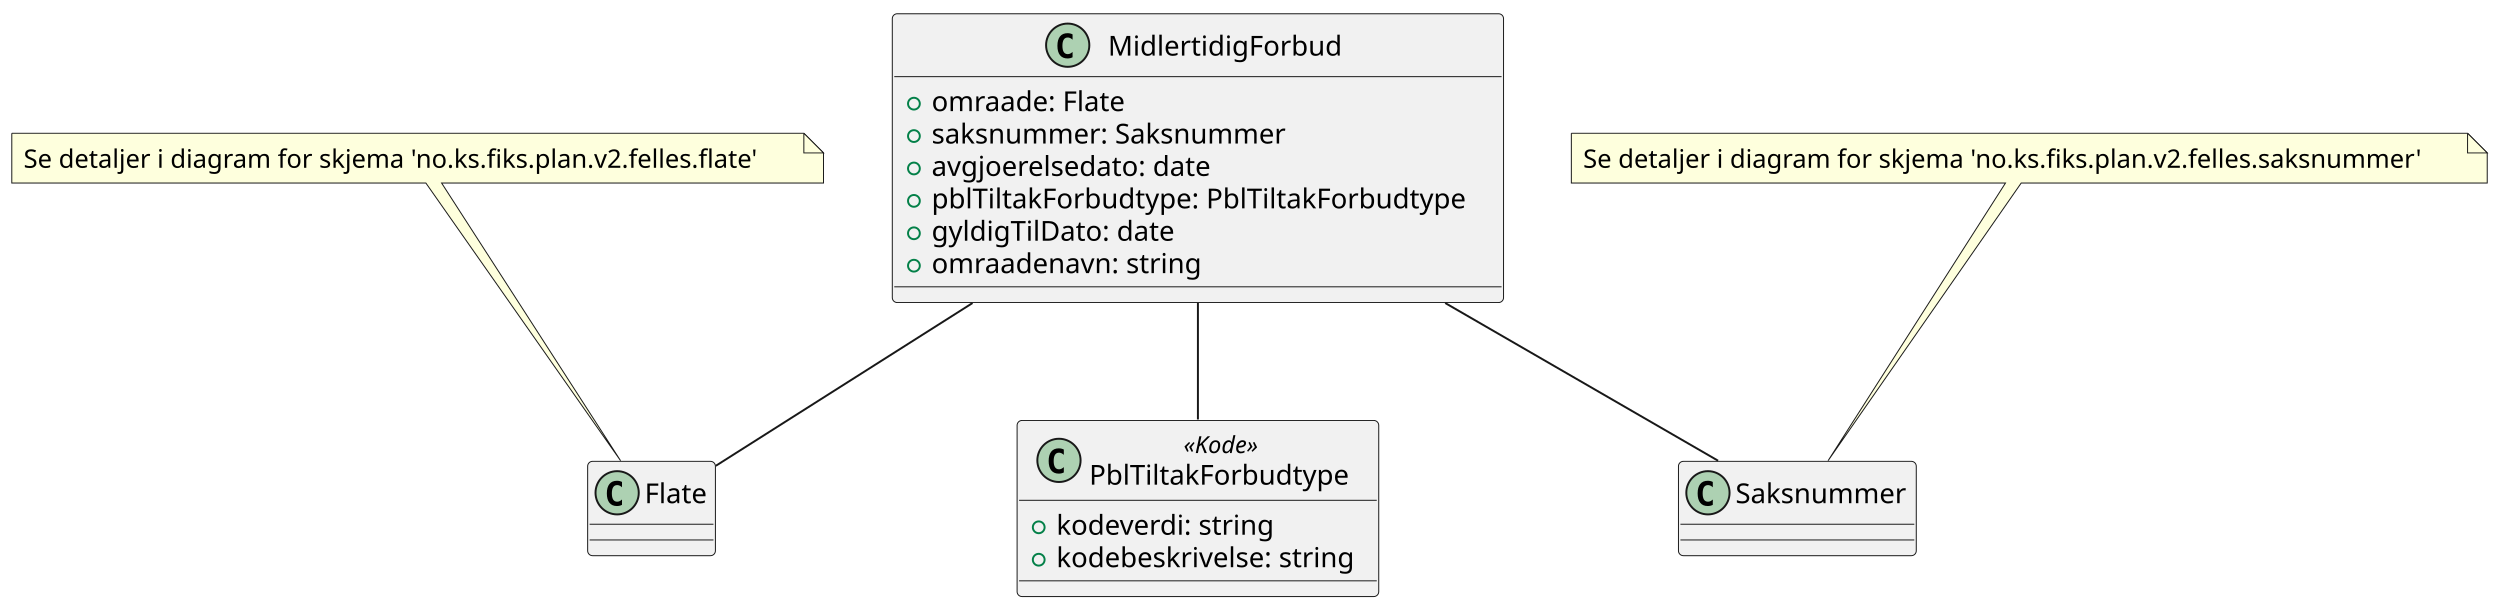
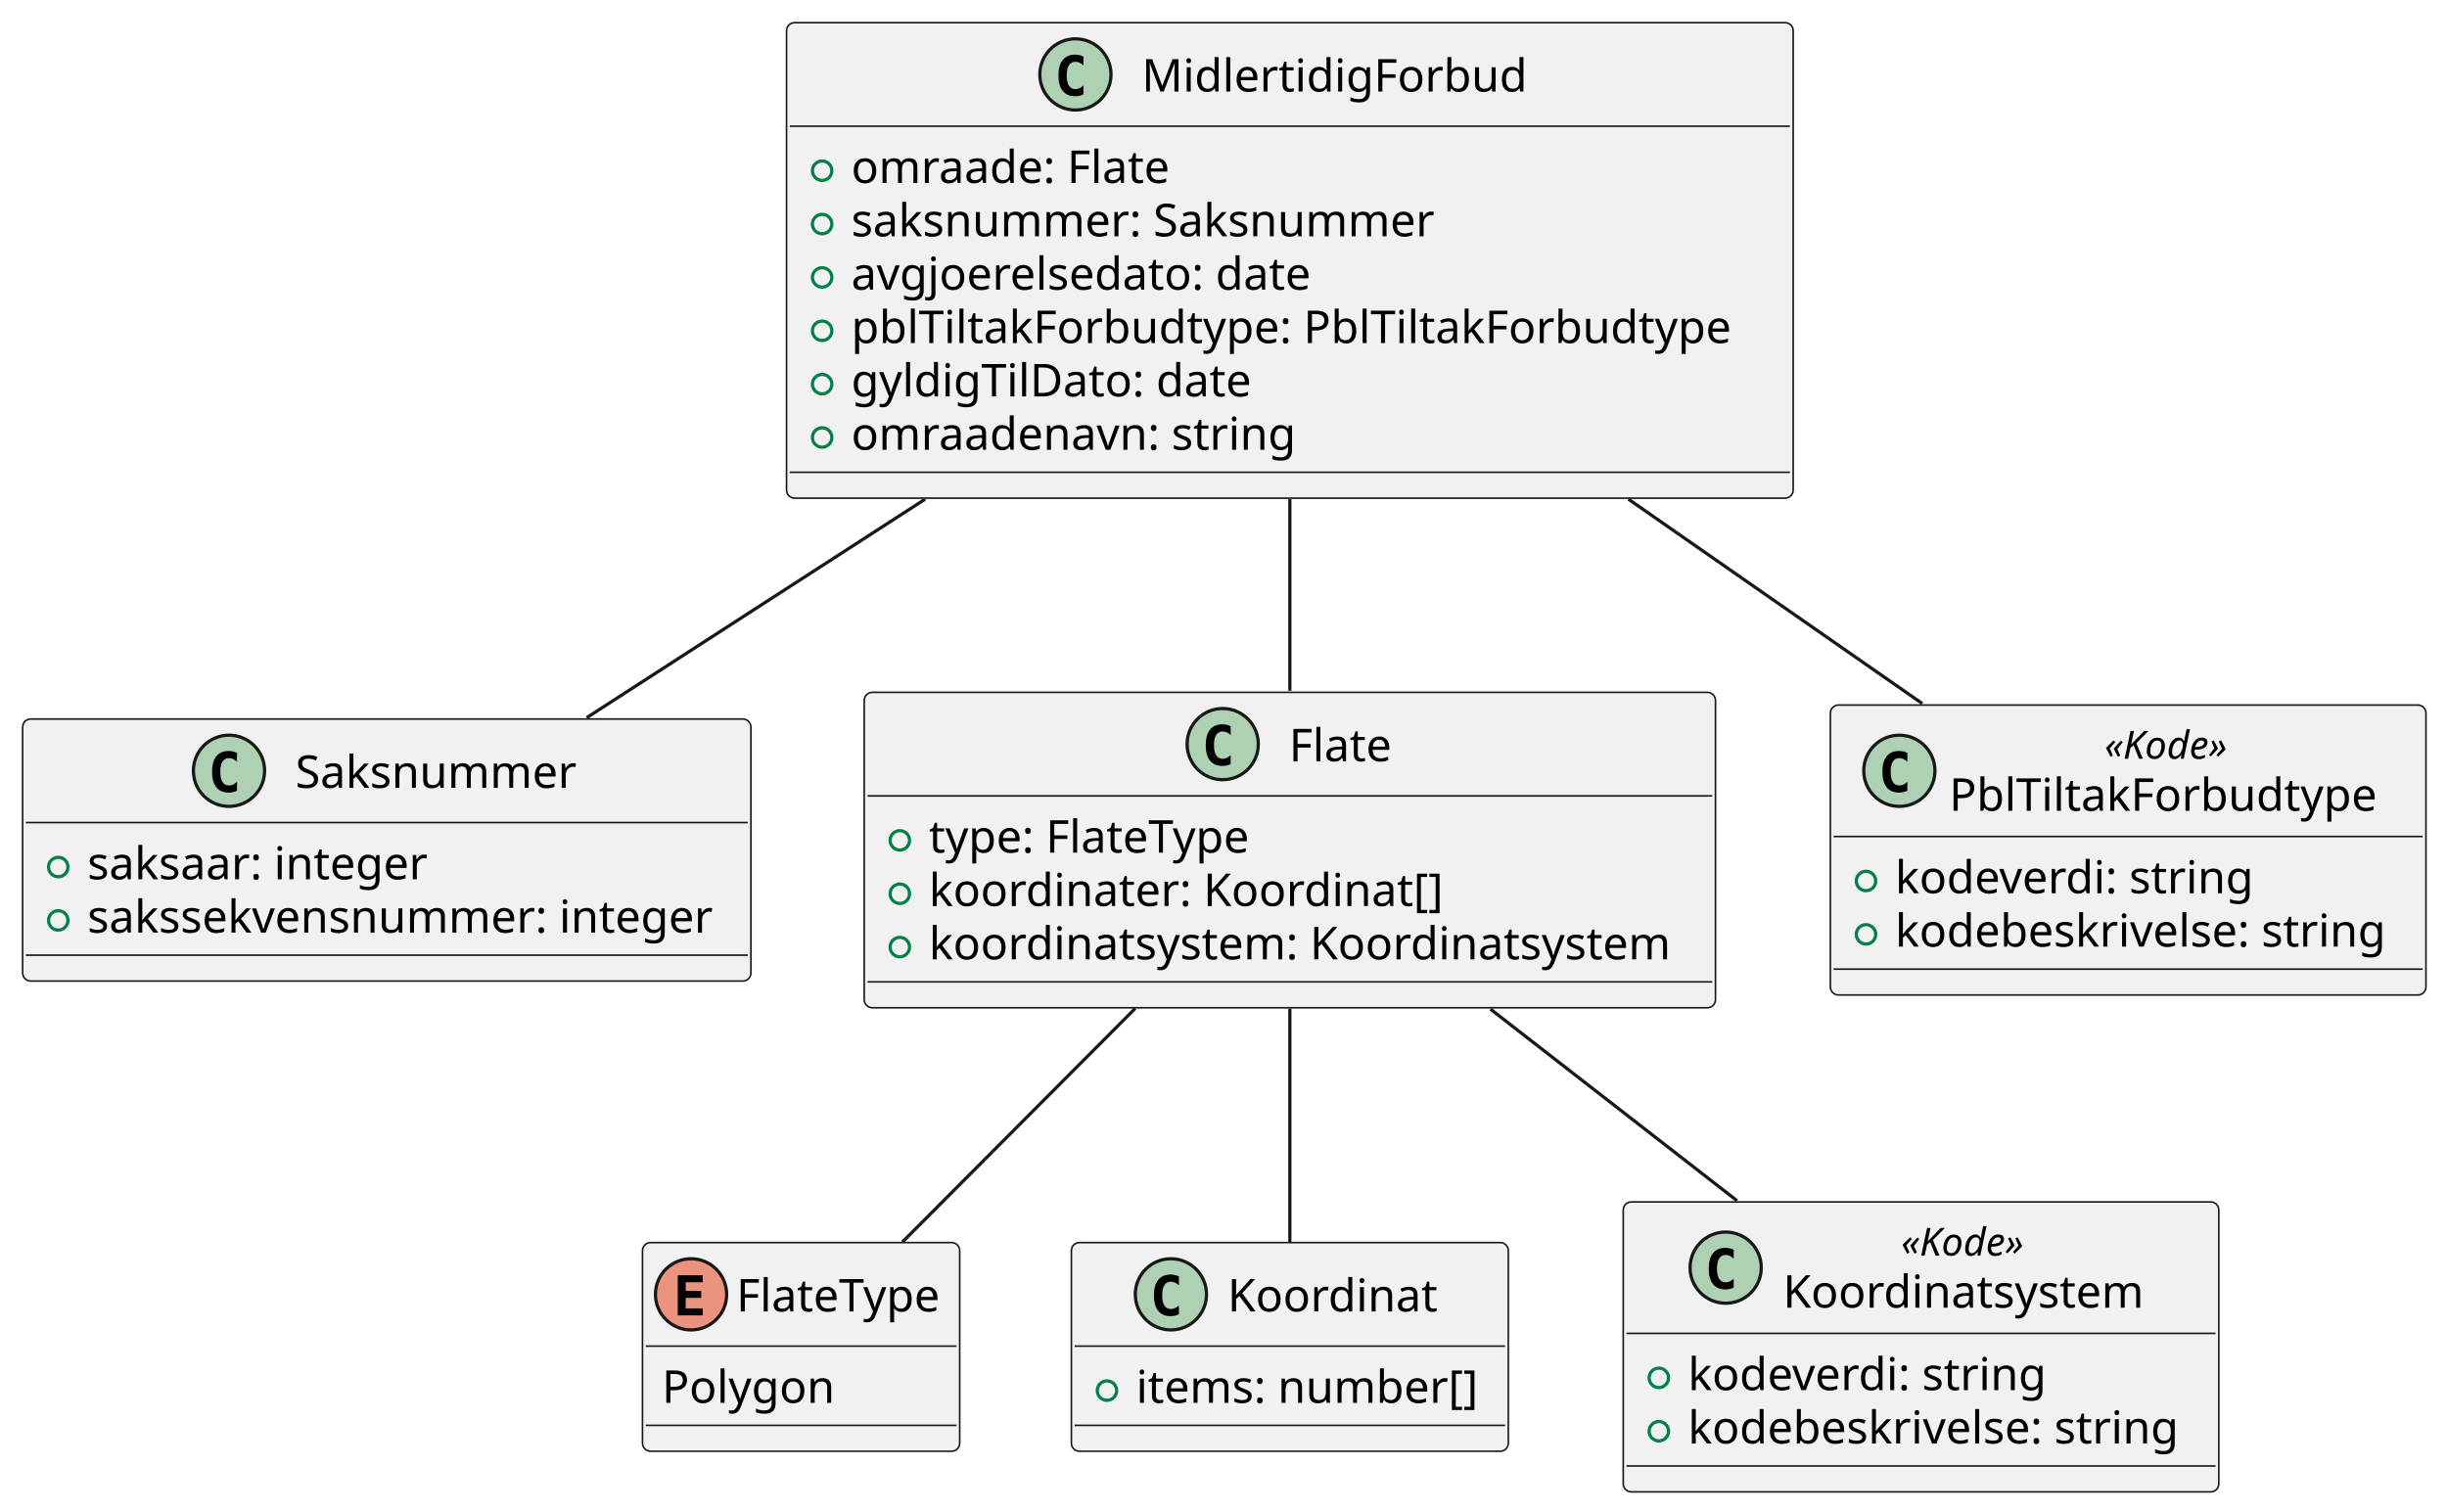
- <svg xmlns="http://www.w3.org/2000/svg" contentStyleType="text/css" height="310px" preserveAspectRatio="none" style="width:1272px;height:310px;background:#FFFFFF;" version="1.1" viewBox="0 0 1272 310" width="1272px" zoomAndPan="magnify">
+ <svg xmlns="http://www.w3.org/2000/svg" contentStyleType="text/css" height="467px" preserveAspectRatio="none" style="width:756px;height:467px;background:#FFFFFF;" version="1.1" viewBox="0 0 756 467" width="756px" zoomAndPan="magnify">
  <defs />
  <g>
-     <g id="elem_MidlertidigForbud">
-       <rect codeLine="1" fill="#F1F1F1" height="146.93" id="MidlertidigForbud" rx="2.5" ry="2.5" style="stroke:#181818;stroke-width:0.5;" width="311" x="454" y="7" />
-       <ellipse cx="543.25" cy="23" fill="#ADD1B2" rx="11" ry="11" style="stroke:#181818;stroke-width:1.0;" />
-       <path d="M545.723,29.143 Q545.142,29.442 544.503,29.591 Q543.864,29.741 543.158,29.741 Q540.651,29.741 539.332,28.089 Q538.012,26.437 538.012,23.316 Q538.012,20.186 539.332,18.535 Q540.651,16.883 543.158,16.883 Q543.864,16.883 544.511,17.032 Q545.159,17.182 545.723,17.48 L545.723,20.203 Q545.092,19.622 544.499,19.352 Q543.905,19.082 543.274,19.082 Q541.93,19.082 541.245,20.149 Q540.56,21.216 540.56,23.316 Q540.56,25.408 541.245,26.474 Q541.93,27.541 543.274,27.541 Q543.905,27.541 544.499,27.271 Q545.092,27.002 545.723,26.42 Z " fill="#000000" />
-       <text fill="#000000" font-family="sans-serif" font-size="14" lengthAdjust="spacing" textLength="124" x="563.75" y="28.291">MidlertidigForbud</text>
-       <line style="stroke:#181818;stroke-width:0.5;" x1="455" x2="764" y1="39" y2="39" />
-       <ellipse cx="465" cy="52.744" fill="none" rx="3" ry="3" style="stroke:#038048;stroke-width:1.0;" />
-       <text fill="#000000" font-family="sans-serif" font-size="14" lengthAdjust="spacing" textLength="102" x="474" y="56.535">omraade: Flate</text>
-       <ellipse cx="465" cy="69.232" fill="none" rx="3" ry="3" style="stroke:#038048;stroke-width:1.0;" />
-       <text fill="#000000" font-family="sans-serif" font-size="14" lengthAdjust="spacing" textLength="185" x="474" y="73.023">saksnummer: Saksnummer</text>
-       <ellipse cx="465" cy="85.721" fill="none" rx="3" ry="3" style="stroke:#038048;stroke-width:1.0;" />
-       <text fill="#000000" font-family="sans-serif" font-size="14" lengthAdjust="spacing" textLength="147" x="474" y="89.512">avgjoerelsedato: date</text>
-       <ellipse cx="465" cy="102.209" fill="none" rx="3" ry="3" style="stroke:#038048;stroke-width:1.0;" />
-       <text fill="#000000" font-family="sans-serif" font-size="14" lengthAdjust="spacing" textLength="285" x="474" y="106">pblTiltakForbudtype: PblTiltakForbudtype</text>
-       <ellipse cx="465" cy="118.697" fill="none" rx="3" ry="3" style="stroke:#038048;stroke-width:1.0;" />
-       <text fill="#000000" font-family="sans-serif" font-size="14" lengthAdjust="spacing" textLength="129" x="474" y="122.488">gyldigTilDato: date</text>
-       <ellipse cx="465" cy="135.185" fill="none" rx="3" ry="3" style="stroke:#038048;stroke-width:1.0;" />
-       <text fill="#000000" font-family="sans-serif" font-size="14" lengthAdjust="spacing" textLength="142" x="474" y="138.977">omraadenavn: string</text>
-       <line style="stroke:#181818;stroke-width:0.5;" x1="455" x2="764" y1="145.93" y2="145.93" />
+     <g id="elem_Saksnummer">
+       <rect codeLine="2" fill="#F1F1F1" height="80.977" id="Saksnummer" rx="2.5" ry="2.5" style="stroke:#181818;stroke-width:0.5;" width="225" x="7" y="222.17" />
+       <ellipse cx="70.75" cy="238.17" fill="#ADD1B2" rx="11" ry="11" style="stroke:#181818;stroke-width:1.0;" />
+       <path d="M73.223,244.313 Q72.642,244.612 72.003,244.761 Q71.364,244.911 70.658,244.911 Q68.151,244.911 66.832,243.259 Q65.512,241.607 65.512,238.486 Q65.512,235.357 66.832,233.705 Q68.151,232.053 70.658,232.053 Q71.364,232.053 72.011,232.202 Q72.659,232.352 73.223,232.65 L73.223,235.373 Q72.592,234.792 71.999,234.522 Q71.405,234.252 70.774,234.252 Q69.43,234.252 68.745,235.319 Q68.06,236.386 68.06,238.486 Q68.06,240.578 68.745,241.644 Q69.43,242.711 70.774,242.711 Q71.405,242.711 71.999,242.441 Q72.592,242.172 73.223,241.59 Z " fill="#000000" />
+       <text fill="#000000" font-family="sans-serif" font-size="14" lengthAdjust="spacing" textLength="89" x="91.25" y="243.461">Saksnummer</text>
+       <line style="stroke:#181818;stroke-width:0.5;" x1="8" x2="231" y1="254.17" y2="254.17" />
+       <ellipse cx="18" cy="267.914" fill="none" rx="3" ry="3" style="stroke:#038048;stroke-width:1.0;" />
+       <text fill="#000000" font-family="sans-serif" font-size="14" lengthAdjust="spacing" textLength="109" x="27" y="271.705">saksaar: integer</text>
+       <ellipse cx="18" cy="284.402" fill="none" rx="3" ry="3" style="stroke:#038048;stroke-width:1.0;" />
+       <text fill="#000000" font-family="sans-serif" font-size="14" lengthAdjust="spacing" textLength="199" x="27" y="288.193">sakssekvensnummer: integer</text>
+       <line style="stroke:#181818;stroke-width:0.5;" x1="8" x2="231" y1="295.147" y2="295.147" />
    </g>
    <g id="elem_Flate">
-       <rect fill="#F1F1F1" height="48" id="Flate" rx="2.5" ry="2.5" style="stroke:#181818;stroke-width:0.5;" width="65" x="299" y="234.73" />
-       <ellipse cx="314" cy="250.73" fill="#ADD1B2" rx="11" ry="11" style="stroke:#181818;stroke-width:1.0;" />
-       <path d="M316.473,256.873 Q315.892,257.172 315.253,257.321 Q314.614,257.471 313.908,257.471 Q311.401,257.471 310.082,255.819 Q308.762,254.167 308.762,251.046 Q308.762,247.917 310.082,246.265 Q311.401,244.613 313.908,244.613 Q314.614,244.613 315.261,244.762 Q315.909,244.912 316.473,245.21 L316.473,247.933 Q315.842,247.352 315.249,247.082 Q314.655,246.812 314.024,246.812 Q312.68,246.812 311.995,247.879 Q311.31,248.946 311.31,251.046 Q311.31,253.138 311.995,254.204 Q312.68,255.271 314.024,255.271 Q314.655,255.271 315.249,255.001 Q315.842,254.732 316.473,254.15 Z " fill="#000000" />
-       <text fill="#000000" font-family="sans-serif" font-size="14" lengthAdjust="spacing" textLength="33" x="328" y="256.021">Flate</text>
-       <line style="stroke:#181818;stroke-width:0.5;" x1="300" x2="363" y1="266.73" y2="266.73" />
-       <line style="stroke:#181818;stroke-width:0.5;" x1="300" x2="363" y1="274.73" y2="274.73" />
+       <rect codeLine="1" fill="#F1F1F1" height="97.465" id="Flate" rx="2.5" ry="2.5" style="stroke:#181818;stroke-width:0.5;" width="263" x="267" y="213.93" />
+       <ellipse cx="377.75" cy="229.93" fill="#ADD1B2" rx="11" ry="11" style="stroke:#181818;stroke-width:1.0;" />
+       <path d="M380.223,236.073 Q379.642,236.372 379.003,236.521 Q378.364,236.671 377.658,236.671 Q375.151,236.671 373.832,235.019 Q372.512,233.367 372.512,230.246 Q372.512,227.117 373.832,225.465 Q375.151,223.813 377.658,223.813 Q378.364,223.813 379.011,223.962 Q379.659,224.112 380.223,224.411 L380.223,227.133 Q379.592,226.552 378.999,226.282 Q378.405,226.012 377.774,226.012 Q376.43,226.012 375.745,227.079 Q375.06,228.146 375.06,230.246 Q375.06,232.338 375.745,233.404 Q376.43,234.471 377.774,234.471 Q378.405,234.471 378.999,234.201 Q379.592,233.931 380.223,233.35 Z " fill="#000000" />
+       <text fill="#000000" font-family="sans-serif" font-size="14" lengthAdjust="spacing" textLength="33" x="398.25" y="235.221">Flate</text>
+       <line style="stroke:#181818;stroke-width:0.5;" x1="268" x2="529" y1="245.93" y2="245.93" />
+       <ellipse cx="278" cy="259.674" fill="none" rx="3" ry="3" style="stroke:#038048;stroke-width:1.0;" />
+       <text fill="#000000" font-family="sans-serif" font-size="14" lengthAdjust="spacing" textLength="103" x="287" y="263.465">type: FlateType</text>
+       <ellipse cx="278" cy="276.162" fill="none" rx="3" ry="3" style="stroke:#038048;stroke-width:1.0;" />
+       <text fill="#000000" font-family="sans-serif" font-size="14" lengthAdjust="spacing" textLength="167" x="287" y="279.953">koordinater: Koordinat[]</text>
+       <ellipse cx="278" cy="292.651" fill="none" rx="3" ry="3" style="stroke:#038048;stroke-width:1.0;" />
+       <text fill="#000000" font-family="sans-serif" font-size="14" lengthAdjust="spacing" textLength="237" x="287" y="296.442">koordinatsystem: Koordinatsystem</text>
+       <line style="stroke:#181818;stroke-width:0.5;" x1="268" x2="529" y1="303.395" y2="303.395" />
    </g>
-     <g id="elem_Saksnummer">
-       <rect fill="#F1F1F1" height="48" id="Saksnummer" rx="2.5" ry="2.5" style="stroke:#181818;stroke-width:0.5;" width="121" x="854" y="234.73" />
-       <ellipse cx="869" cy="250.73" fill="#ADD1B2" rx="11" ry="11" style="stroke:#181818;stroke-width:1.0;" />
-       <path d="M871.473,256.873 Q870.892,257.172 870.253,257.321 Q869.614,257.471 868.908,257.471 Q866.401,257.471 865.082,255.819 Q863.762,254.167 863.762,251.046 Q863.762,247.917 865.082,246.265 Q866.401,244.613 868.908,244.613 Q869.614,244.613 870.261,244.762 Q870.909,244.912 871.473,245.21 L871.473,247.933 Q870.842,247.352 870.249,247.082 Q869.655,246.812 869.024,246.812 Q867.68,246.812 866.995,247.879 Q866.31,248.946 866.31,251.046 Q866.31,253.138 866.995,254.204 Q867.68,255.271 869.024,255.271 Q869.655,255.271 870.249,255.001 Q870.842,254.732 871.473,254.15 Z " fill="#000000" />
-       <text fill="#000000" font-family="sans-serif" font-size="14" lengthAdjust="spacing" textLength="89" x="883" y="256.021">Saksnummer</text>
-       <line style="stroke:#181818;stroke-width:0.5;" x1="855" x2="974" y1="266.73" y2="266.73" />
-       <line style="stroke:#181818;stroke-width:0.5;" x1="855" x2="974" y1="274.73" y2="274.73" />
+     <g id="elem_FlateType">
+       <rect codeLine="11" fill="#F1F1F1" height="64.488" id="FlateType" rx="2.5" ry="2.5" style="stroke:#181818;stroke-width:0.5;" width="98" x="198.5" y="383.95" />
+       <ellipse cx="213.5" cy="399.95" fill="#EB937F" rx="11" ry="11" style="stroke:#181818;stroke-width:1.0;" />
+       <path d="M217.114,406.45 L209.394,406.45 L209.394,394.057 L217.114,394.057 L217.114,396.215 L211.843,396.215 L211.843,398.888 L216.616,398.888 L216.616,401.046 L211.843,401.046 L211.843,404.292 L217.114,404.292 Z " fill="#000000" />
+       <text fill="#000000" font-family="sans-serif" font-size="14" lengthAdjust="spacing" textLength="66" x="227.5" y="405.241">FlateType</text>
+       <line style="stroke:#181818;stroke-width:0.5;" x1="199.5" x2="295.5" y1="415.95" y2="415.95" />
+       <text fill="#000000" font-family="sans-serif" font-size="14" lengthAdjust="spacing" textLength="55" x="204.5" y="433.485">Polygon</text>
+       <line style="stroke:#181818;stroke-width:0.5;" x1="199.5" x2="295.5" y1="440.438" y2="440.438" />
+     </g>
+     <g id="elem_Koordinat">
+       <rect codeLine="15" fill="#F1F1F1" height="64.488" id="Koordinat" rx="2.5" ry="2.5" style="stroke:#181818;stroke-width:0.5;" width="135" x="331" y="383.95" />
+       <ellipse cx="361.75" cy="399.95" fill="#ADD1B2" rx="11" ry="11" style="stroke:#181818;stroke-width:1.0;" />
+       <path d="M364.223,406.093 Q363.642,406.392 363.003,406.541 Q362.364,406.691 361.658,406.691 Q359.151,406.691 357.832,405.039 Q356.512,403.387 356.512,400.266 Q356.512,397.137 357.832,395.485 Q359.151,393.833 361.658,393.833 Q362.364,393.833 363.011,393.982 Q363.659,394.132 364.223,394.43 L364.223,397.153 Q363.592,396.572 362.999,396.302 Q362.405,396.033 361.774,396.033 Q360.43,396.033 359.745,397.099 Q359.06,398.166 359.06,400.266 Q359.06,402.358 359.745,403.424 Q360.43,404.491 361.774,404.491 Q362.405,404.491 362.999,404.221 Q363.592,403.952 364.223,403.37 Z " fill="#000000" />
+       <text fill="#000000" font-family="sans-serif" font-size="14" lengthAdjust="spacing" textLength="68" x="379.25" y="405.241">Koordinat</text>
+       <line style="stroke:#181818;stroke-width:0.5;" x1="332" x2="465" y1="415.95" y2="415.95" />
+       <ellipse cx="342" cy="429.694" fill="none" rx="3" ry="3" style="stroke:#038048;stroke-width:1.0;" />
+       <text fill="#000000" font-family="sans-serif" font-size="14" lengthAdjust="spacing" textLength="109" x="351" y="433.485">items: number[]</text>
+       <line style="stroke:#181818;stroke-width:0.5;" x1="332" x2="465" y1="440.438" y2="440.438" />
+     </g>
+     <g id="elem_Koordinatsystem">
+       <rect codeLine="19" fill="#F1F1F1" height="89.598" id="Koordinatsystem" rx="2.5" ry="2.5" style="stroke:#181818;stroke-width:0.5;" width="184" x="501.5" y="371.39" />
+       <ellipse cx="533.15" cy="391.7" fill="#ADD1B2" rx="11" ry="11" style="stroke:#181818;stroke-width:1.0;" />
+       <path d="M535.623,397.844 Q535.042,398.142 534.403,398.292 Q533.764,398.441 533.058,398.441 Q530.551,398.441 529.231,396.789 Q527.912,395.138 527.912,392.017 Q527.912,388.887 529.231,387.235 Q530.551,385.583 533.058,385.583 Q533.764,385.583 534.411,385.733 Q535.059,385.882 535.623,386.181 L535.623,388.904 Q534.992,388.323 534.399,388.053 Q533.805,387.783 533.174,387.783 Q531.83,387.783 531.145,388.85 Q530.46,389.916 530.46,392.017 Q530.46,394.108 531.145,395.175 Q531.83,396.242 533.174,396.242 Q533.805,396.242 534.399,395.972 Q534.992,395.702 535.623,395.121 Z " fill="#000000" />
+       <text fill="#000000" font-family="sans-serif" font-size="12" font-style="italic" lengthAdjust="spacing" textLength="42" x="587.35" y="387.992">«Kode»</text>
+       <text fill="#000000" font-family="sans-serif" font-size="14" lengthAdjust="spacing" textLength="115" x="550.85" y="404.058">Koordinatsystem</text>
+       <line style="stroke:#181818;stroke-width:0.5;" x1="502.5" x2="684.5" y1="412.011" y2="412.011" />
+       <ellipse cx="512.5" cy="425.755" fill="none" rx="3" ry="3" style="stroke:#038048;stroke-width:1.0;" />
+       <text fill="#000000" font-family="sans-serif" font-size="14" lengthAdjust="spacing" textLength="116" x="521.5" y="429.546">kodeverdi: string</text>
+       <ellipse cx="512.5" cy="442.243" fill="none" rx="3" ry="3" style="stroke:#038048;stroke-width:1.0;" />
+       <text fill="#000000" font-family="sans-serif" font-size="14" lengthAdjust="spacing" textLength="158" x="521.5" y="446.034">kodebeskrivelse: string</text>
+       <line style="stroke:#181818;stroke-width:0.5;" x1="502.5" x2="684.5" y1="452.988" y2="452.988" />
+     </g>
+     <g id="elem_MidlertidigForbud">
+       <rect codeLine="4" fill="#F1F1F1" height="146.93" id="MidlertidigForbud" rx="2.5" ry="2.5" style="stroke:#181818;stroke-width:0.5;" width="311" x="243" y="7" />
+       <ellipse cx="332.25" cy="23" fill="#ADD1B2" rx="11" ry="11" style="stroke:#181818;stroke-width:1.0;" />
+       <path d="M334.723,29.143 Q334.142,29.442 333.503,29.591 Q332.864,29.741 332.158,29.741 Q329.651,29.741 328.332,28.089 Q327.012,26.437 327.012,23.316 Q327.012,20.186 328.332,18.535 Q329.651,16.883 332.158,16.883 Q332.864,16.883 333.511,17.032 Q334.159,17.182 334.723,17.48 L334.723,20.203 Q334.092,19.622 333.499,19.352 Q332.905,19.082 332.274,19.082 Q330.93,19.082 330.245,20.149 Q329.56,21.216 329.56,23.316 Q329.56,25.408 330.245,26.474 Q330.93,27.541 332.274,27.541 Q332.905,27.541 333.499,27.271 Q334.092,27.002 334.723,26.42 Z " fill="#000000" />
+       <text fill="#000000" font-family="sans-serif" font-size="14" lengthAdjust="spacing" textLength="124" x="352.75" y="28.291">MidlertidigForbud</text>
+       <line style="stroke:#181818;stroke-width:0.5;" x1="244" x2="553" y1="39" y2="39" />
+       <ellipse cx="254" cy="52.744" fill="none" rx="3" ry="3" style="stroke:#038048;stroke-width:1.0;" />
+       <text fill="#000000" font-family="sans-serif" font-size="14" lengthAdjust="spacing" textLength="102" x="263" y="56.535">omraade: Flate</text>
+       <ellipse cx="254" cy="69.232" fill="none" rx="3" ry="3" style="stroke:#038048;stroke-width:1.0;" />
+       <text fill="#000000" font-family="sans-serif" font-size="14" lengthAdjust="spacing" textLength="185" x="263" y="73.023">saksnummer: Saksnummer</text>
+       <ellipse cx="254" cy="85.721" fill="none" rx="3" ry="3" style="stroke:#038048;stroke-width:1.0;" />
+       <text fill="#000000" font-family="sans-serif" font-size="14" lengthAdjust="spacing" textLength="147" x="263" y="89.512">avgjoerelsedato: date</text>
+       <ellipse cx="254" cy="102.209" fill="none" rx="3" ry="3" style="stroke:#038048;stroke-width:1.0;" />
+       <text fill="#000000" font-family="sans-serif" font-size="14" lengthAdjust="spacing" textLength="285" x="263" y="106">pblTiltakForbudtype: PblTiltakForbudtype</text>
+       <ellipse cx="254" cy="118.697" fill="none" rx="3" ry="3" style="stroke:#038048;stroke-width:1.0;" />
+       <text fill="#000000" font-family="sans-serif" font-size="14" lengthAdjust="spacing" textLength="129" x="263" y="122.488">gyldigTilDato: date</text>
+       <ellipse cx="254" cy="135.185" fill="none" rx="3" ry="3" style="stroke:#038048;stroke-width:1.0;" />
+       <text fill="#000000" font-family="sans-serif" font-size="14" lengthAdjust="spacing" textLength="142" x="263" y="138.977">omraadenavn: string</text>
+       <line style="stroke:#181818;stroke-width:0.5;" x1="244" x2="553" y1="145.93" y2="145.93" />
    </g>
    <g id="elem_PblTiltakForbudtype">
-       <rect codeLine="17" fill="#F1F1F1" height="89.598" id="PblTiltakForbudtype" rx="2.5" ry="2.5" style="stroke:#181818;stroke-width:0.5;" width="184" x="517.5" y="213.93" />
-       <ellipse cx="538.8" cy="234.24" fill="#ADD1B2" rx="11" ry="11" style="stroke:#181818;stroke-width:1.0;" />
-       <path d="M541.273,240.384 Q540.692,240.682 540.053,240.832 Q539.414,240.981 538.708,240.981 Q536.201,240.981 534.881,239.329 Q533.562,237.678 533.562,234.556 Q533.562,231.427 534.881,229.775 Q536.201,228.123 538.708,228.123 Q539.414,228.123 540.061,228.273 Q540.709,228.422 541.273,228.721 L541.273,231.444 Q540.642,230.863 540.049,230.593 Q539.455,230.323 538.824,230.323 Q537.48,230.323 536.795,231.39 Q536.11,232.456 536.11,234.556 Q536.11,236.648 536.795,237.715 Q537.48,238.782 538.824,238.782 Q539.455,238.782 540.049,238.512 Q540.642,238.242 541.273,237.661 Z " fill="#000000" />
-       <text fill="#000000" font-family="sans-serif" font-size="12" font-style="italic" lengthAdjust="spacing" textLength="42" x="602.2" y="230.532">«Kode»</text>
-       <text fill="#000000" font-family="sans-serif" font-size="14" lengthAdjust="spacing" textLength="138" x="554.2" y="246.598">PblTiltakForbudtype</text>
-       <line style="stroke:#181818;stroke-width:0.5;" x1="518.5" x2="700.5" y1="254.551" y2="254.551" />
-       <ellipse cx="528.5" cy="268.295" fill="none" rx="3" ry="3" style="stroke:#038048;stroke-width:1.0;" />
-       <text fill="#000000" font-family="sans-serif" font-size="14" lengthAdjust="spacing" textLength="116" x="537.5" y="272.086">kodeverdi: string</text>
-       <ellipse cx="528.5" cy="284.784" fill="none" rx="3" ry="3" style="stroke:#038048;stroke-width:1.0;" />
-       <text fill="#000000" font-family="sans-serif" font-size="14" lengthAdjust="spacing" textLength="158" x="537.5" y="288.575">kodebeskrivelse: string</text>
-       <line style="stroke:#181818;stroke-width:0.5;" x1="518.5" x2="700.5" y1="295.528" y2="295.528" />
+       <rect codeLine="17" fill="#F1F1F1" height="89.598" id="PblTiltakForbudtype" rx="2.5" ry="2.5" style="stroke:#181818;stroke-width:0.5;" width="184" x="565.5" y="217.86" />
+       <ellipse cx="586.8" cy="238.171" fill="#ADD1B2" rx="11" ry="11" style="stroke:#181818;stroke-width:1.0;" />
+       <path d="M589.273,244.314 Q588.692,244.612 588.053,244.762 Q587.414,244.911 586.708,244.911 Q584.201,244.911 582.881,243.259 Q581.562,241.608 581.562,238.487 Q581.562,235.357 582.881,233.705 Q584.201,232.053 586.708,232.053 Q587.414,232.053 588.061,232.203 Q588.709,232.352 589.273,232.651 L589.273,235.374 Q588.642,234.793 588.049,234.523 Q587.455,234.253 586.824,234.253 Q585.48,234.253 584.795,235.32 Q584.11,236.386 584.11,238.487 Q584.11,240.578 584.795,241.645 Q585.48,242.712 586.824,242.712 Q587.455,242.712 588.049,242.442 Q588.642,242.172 589.273,241.591 Z " fill="#000000" />
+       <text fill="#000000" font-family="sans-serif" font-size="12" font-style="italic" lengthAdjust="spacing" textLength="42" x="650.2" y="234.462">«Kode»</text>
+       <text fill="#000000" font-family="sans-serif" font-size="14" lengthAdjust="spacing" textLength="138" x="602.2" y="250.528">PblTiltakForbudtype</text>
+       <line style="stroke:#181818;stroke-width:0.5;" x1="566.5" x2="748.5" y1="258.481" y2="258.481" />
+       <ellipse cx="576.5" cy="272.225" fill="none" rx="3" ry="3" style="stroke:#038048;stroke-width:1.0;" />
+       <text fill="#000000" font-family="sans-serif" font-size="14" lengthAdjust="spacing" textLength="116" x="585.5" y="276.016">kodeverdi: string</text>
+       <ellipse cx="576.5" cy="288.714" fill="none" rx="3" ry="3" style="stroke:#038048;stroke-width:1.0;" />
+       <text fill="#000000" font-family="sans-serif" font-size="14" lengthAdjust="spacing" textLength="158" x="585.5" y="292.505">kodebeskrivelse: string</text>
+       <line style="stroke:#181818;stroke-width:0.5;" x1="566.5" x2="748.5" y1="299.458" y2="299.458" />
    </g>
-     <g id="elem_GMN9">
-       <path d="M6,67.81 L6,93.121 A0,0 0 0 0 6,93.121 L216.68,93.121 L315.76,234.42 L224.68,93.121 L419,93.121 A0,0 0 0 0 419,93.121 L419,77.81 L409,67.81 L6,67.81 A0,0 0 0 0 6,67.81 " fill="#FEFFDD" style="stroke:#181818;stroke-width:0.5;" />
-       <path d="M409,67.81 L409,77.81 L419,77.81 L409,67.81 " fill="#FEFFDD" style="stroke:#181818;stroke-width:0.5;" />
-       <text fill="#000000" font-family="sans-serif" font-size="13" lengthAdjust="spacing" textLength="392" x="12" y="85.378">Se detaljer i diagram for skjema 'no.ks.fiks.plan.v2.felles.flate'</text>
+     <g id="link_Flate_FlateType">
+       <path codeLine="7" d="M350.72,311.61 C327.22,335.19 299.56,362.95 278.79,383.79 " fill="none" id="Flate-FlateType" style="stroke:#181818;stroke-width:1.0;" />
    </g>
-     <g id="elem_GMN12">
-       <path d="M799.5,67.81 L799.5,93.121 A0,0 0 0 0 799.5,93.121 L1020.39,93.121 L930.11,234.42 L1028.39,93.121 L1265.5,93.121 A0,0 0 0 0 1265.5,93.121 L1265.5,77.81 L1255.5,67.81 L799.5,67.81 A0,0 0 0 0 799.5,67.81 " fill="#FEFFDD" style="stroke:#181818;stroke-width:0.5;" />
-       <path d="M1255.5,67.81 L1255.5,77.81 L1265.5,77.81 L1255.5,67.81 " fill="#FEFFDD" style="stroke:#181818;stroke-width:0.5;" />
-       <text fill="#000000" font-family="sans-serif" font-size="13" lengthAdjust="spacing" textLength="445" x="805.5" y="85.378">Se detaljer i diagram for skjema 'no.ks.fiks.plan.v2.felles.saksnummer'</text>
+     <g id="link_Flate_Koordinat">
+       <path codeLine="8" d="M398.5,311.61 C398.5,335.19 398.5,362.95 398.5,383.79 " fill="none" id="Flate-Koordinat" style="stroke:#181818;stroke-width:1.0;" />
+     </g>
+     <g id="link_Flate_Koordinatsystem">
+       <path codeLine="9" d="M460.47,311.81 C484.89,330.79 512.76,352.45 536.66,371.02 " fill="none" id="Flate-Koordinatsystem" style="stroke:#181818;stroke-width:1.0;" />
    </g>
    <g id="link_MidlertidigForbud_Flate">
-       <path codeLine="10" d="M494.82,154.18 C447.56,184.15 396.42,216.57 364.2,237 " fill="none" id="MidlertidigForbud-Flate" style="stroke:#181818;stroke-width:1.0;" />
+       <path codeLine="13" d="M398.5,154.24 C398.5,174.16 398.5,195.26 398.5,213.44 " fill="none" id="MidlertidigForbud-Flate" style="stroke:#181818;stroke-width:1.0;" />
    </g>
    <g id="link_MidlertidigForbud_Saksnummer">
-       <path codeLine="11" d="M735.32,154.18 C785.04,182.91 838.66,213.9 874.16,234.42 " fill="none" id="MidlertidigForbud-Saksnummer" style="stroke:#181818;stroke-width:1.0;" />
+       <path codeLine="14" d="M285.82,154.24 C250.13,177.29 212.01,201.91 181.27,221.76 " fill="none" id="MidlertidigForbud-Saksnummer" style="stroke:#181818;stroke-width:1.0;" />
    </g>
    <g id="link_MidlertidigForbud_PblTiltakForbudtype">
-       <path codeLine="12" d="M609.5,154.18 C609.5,174.28 609.5,195.49 609.5,213.44 " fill="none" id="MidlertidigForbud-PblTiltakForbudtype" style="stroke:#181818;stroke-width:1.0;" />
+       <path codeLine="15" d="M503.1,154.24 C533.85,175.63 566.54,198.37 593.89,217.4 " fill="none" id="MidlertidigForbud-PblTiltakForbudtype" style="stroke:#181818;stroke-width:1.0;" />
    </g>
  </g>
</svg>
